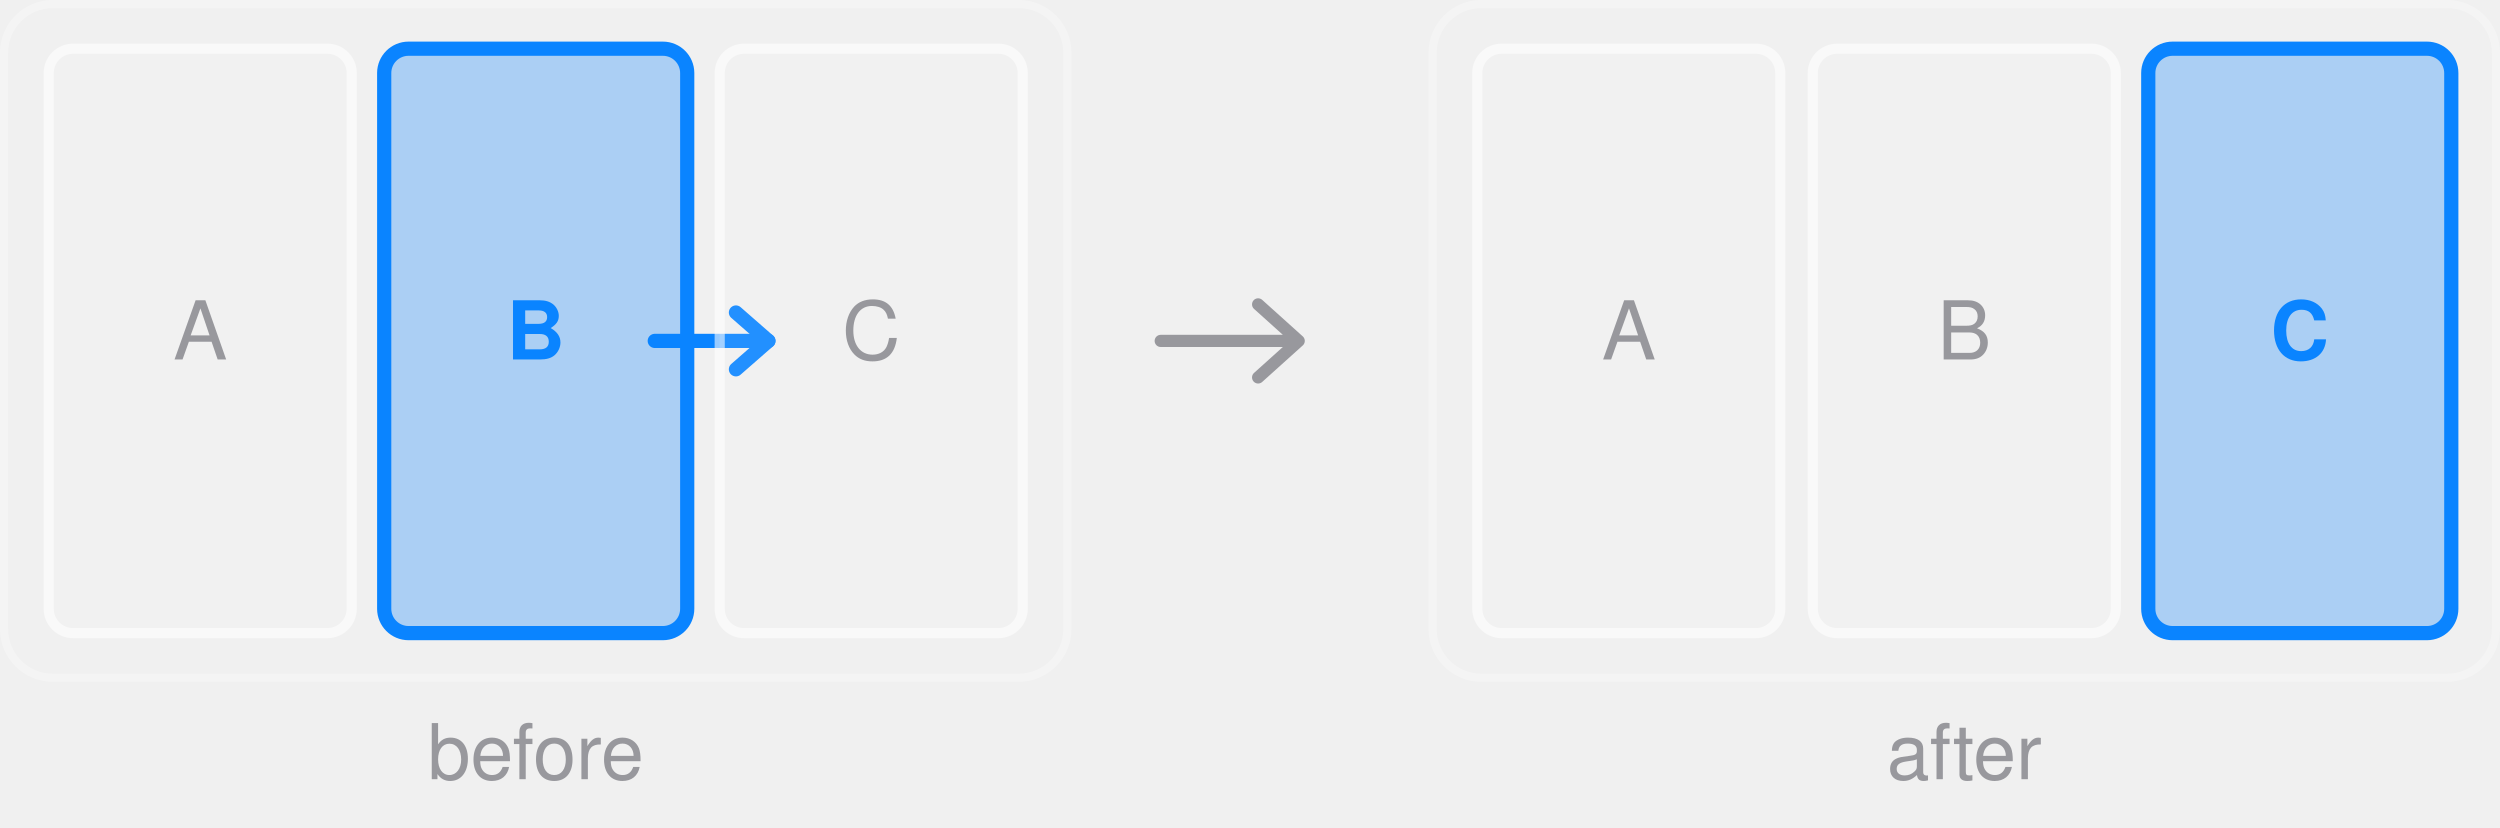
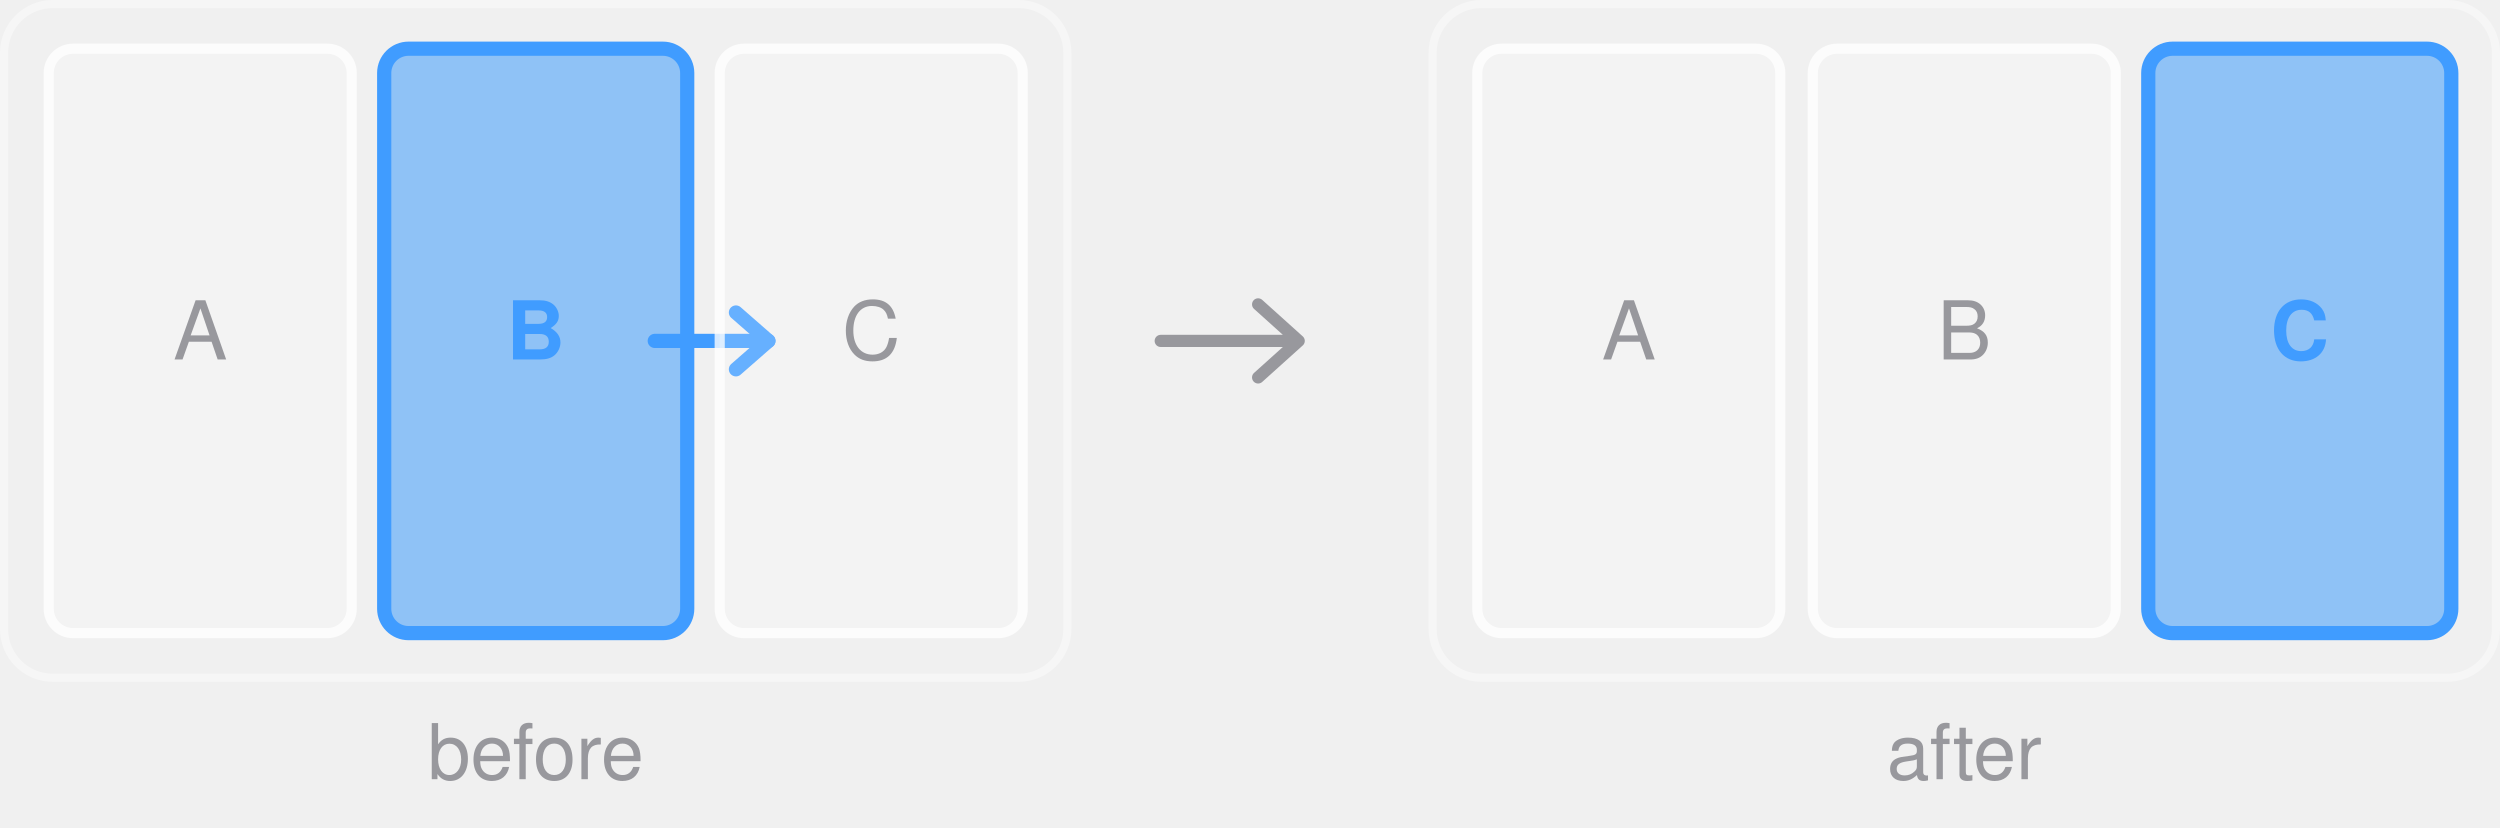
<svg xmlns="http://www.w3.org/2000/svg" width="308" height="102" viewBox="0 0 308 102">
-   <rect x="0.5" y="0.5" width="131" height="83" rx="6" fill="none" stroke="rgba(255,255,255,0.28)" stroke-width="1" />
-   <rect x="6" y="6" width="37.333" height="72" rx="3" fill="rgba(255,255,255,0.10)" stroke="rgba(255,255,255,0.58)" stroke-width="1.25" />
+   <rect x="0.5" y="0.5" width="131" height="83" rx="6" fill="none" stroke="#ffffff" stroke-opacity="0.4" stroke-width="1" />
+   <rect x="6" y="6" width="37.333" height="72" rx="3" fill="#ffffff" fill-opacity="0.2" stroke="#ffffff" stroke-opacity="0.78" stroke-width="1.25" />
  <text x="24.667" y="42" font-size="10" font-weight="500" fill="#98989d" text-anchor="middle" dominant-baseline="central" font-family="-apple-system,BlinkMacSystemFont,'SF Pro Text',Helvetica,Arial,sans-serif">A</text>
-   <rect x="47.333" y="6" width="37.333" height="72" rx="3" fill="rgba(10,132,255,0.30)" stroke="#0a84ff" stroke-width="1.75" />
-   <text x="66" y="42" font-size="10" font-weight="600" fill="#0a84ff" text-anchor="middle" dominant-baseline="central" font-family="-apple-system,BlinkMacSystemFont,'SF Pro Text',Helvetica,Arial,sans-serif">B</text>
-   <path d="M80.667 42L94.667 42" stroke="#0a84ff" stroke-width="1.75" stroke-linecap="round" />
-   <path d="M90.667 45.5L94.667 42L90.667 38.5" fill="none" stroke="#0a84ff" stroke-width="1.75" stroke-linecap="round" stroke-linejoin="round" />
-   <rect x="88.667" y="6" width="37.333" height="72" rx="3" fill="rgba(255,255,255,0.10)" stroke="rgba(255,255,255,0.58)" stroke-width="1.25" />
+   <rect x="47.333" y="6" width="37.333" height="72" rx="3" fill="#0a84ff" fill-opacity="0.42" stroke="#409cff" stroke-width="1.75" />
+   <text x="66" y="42" font-size="10" font-weight="600" fill="#409cff" text-anchor="middle" dominant-baseline="central" font-family="-apple-system,BlinkMacSystemFont,'SF Pro Text',Helvetica,Arial,sans-serif">B</text>
+   <path d="M80.667 42L94.667 42" stroke="#409cff" stroke-width="1.75" stroke-linecap="round" />
+   <path d="M90.667 45.5L94.667 42L90.667 38.5" fill="none" stroke="#409cff" stroke-width="1.75" stroke-linecap="round" stroke-linejoin="round" />
+   <rect x="88.667" y="6" width="37.333" height="72" rx="3" fill="#ffffff" fill-opacity="0.2" stroke="#ffffff" stroke-opacity="0.78" stroke-width="1.25" />
  <text x="107.333" y="42" font-size="10" font-weight="500" fill="#98989d" text-anchor="middle" dominant-baseline="central" font-family="-apple-system,BlinkMacSystemFont,'SF Pro Text',Helvetica,Arial,sans-serif">C</text>
  <text x="66" y="96" font-size="9.5" fill="#98989d" text-anchor="middle" font-family="-apple-system,BlinkMacSystemFont,'SF Pro Text',Helvetica,Arial,sans-serif">before</text>
  <path d="M143 42h17M155 37.5l5 4.5-5 4.5" fill="none" stroke="#98989d" stroke-width="1.5" stroke-linecap="round" stroke-linejoin="round" />
-   <rect x="176.5" y="0.5" width="131" height="83" rx="6" fill="none" stroke="rgba(255,255,255,0.28)" stroke-width="1" />
-   <rect x="182" y="6" width="37.333" height="72" rx="3" fill="rgba(255,255,255,0.10)" stroke="rgba(255,255,255,0.58)" stroke-width="1.25" />
+   <rect x="176.5" y="0.5" width="131" height="83" rx="6" fill="none" stroke="#ffffff" stroke-opacity="0.4" stroke-width="1" />
+   <rect x="182" y="6" width="37.333" height="72" rx="3" fill="#ffffff" fill-opacity="0.2" stroke="#ffffff" stroke-opacity="0.78" stroke-width="1.25" />
  <text x="200.667" y="42" font-size="10" font-weight="500" fill="#98989d" text-anchor="middle" dominant-baseline="central" font-family="-apple-system,BlinkMacSystemFont,'SF Pro Text',Helvetica,Arial,sans-serif">A</text>
-   <rect x="223.333" y="6" width="37.333" height="72" rx="3" fill="rgba(255,255,255,0.10)" stroke="rgba(255,255,255,0.58)" stroke-width="1.25" />
+   <rect x="223.333" y="6" width="37.333" height="72" rx="3" fill="#ffffff" fill-opacity="0.2" stroke="#ffffff" stroke-opacity="0.78" stroke-width="1.25" />
  <text x="242" y="42" font-size="10" font-weight="500" fill="#98989d" text-anchor="middle" dominant-baseline="central" font-family="-apple-system,BlinkMacSystemFont,'SF Pro Text',Helvetica,Arial,sans-serif">B</text>
-   <rect x="264.667" y="6" width="37.333" height="72" rx="3" fill="rgba(10,132,255,0.30)" stroke="#0a84ff" stroke-width="1.75" />
-   <text x="283.333" y="42" font-size="10" font-weight="600" fill="#0a84ff" text-anchor="middle" dominant-baseline="central" font-family="-apple-system,BlinkMacSystemFont,'SF Pro Text',Helvetica,Arial,sans-serif">C</text>
+   <rect x="264.667" y="6" width="37.333" height="72" rx="3" fill="#0a84ff" fill-opacity="0.42" stroke="#409cff" stroke-width="1.75" />
+   <text x="283.333" y="42" font-size="10" font-weight="600" fill="#409cff" text-anchor="middle" dominant-baseline="central" font-family="-apple-system,BlinkMacSystemFont,'SF Pro Text',Helvetica,Arial,sans-serif">C</text>
  <text x="242" y="96" font-size="9.5" fill="#98989d" text-anchor="middle" font-family="-apple-system,BlinkMacSystemFont,'SF Pro Text',Helvetica,Arial,sans-serif">after</text>
</svg>
